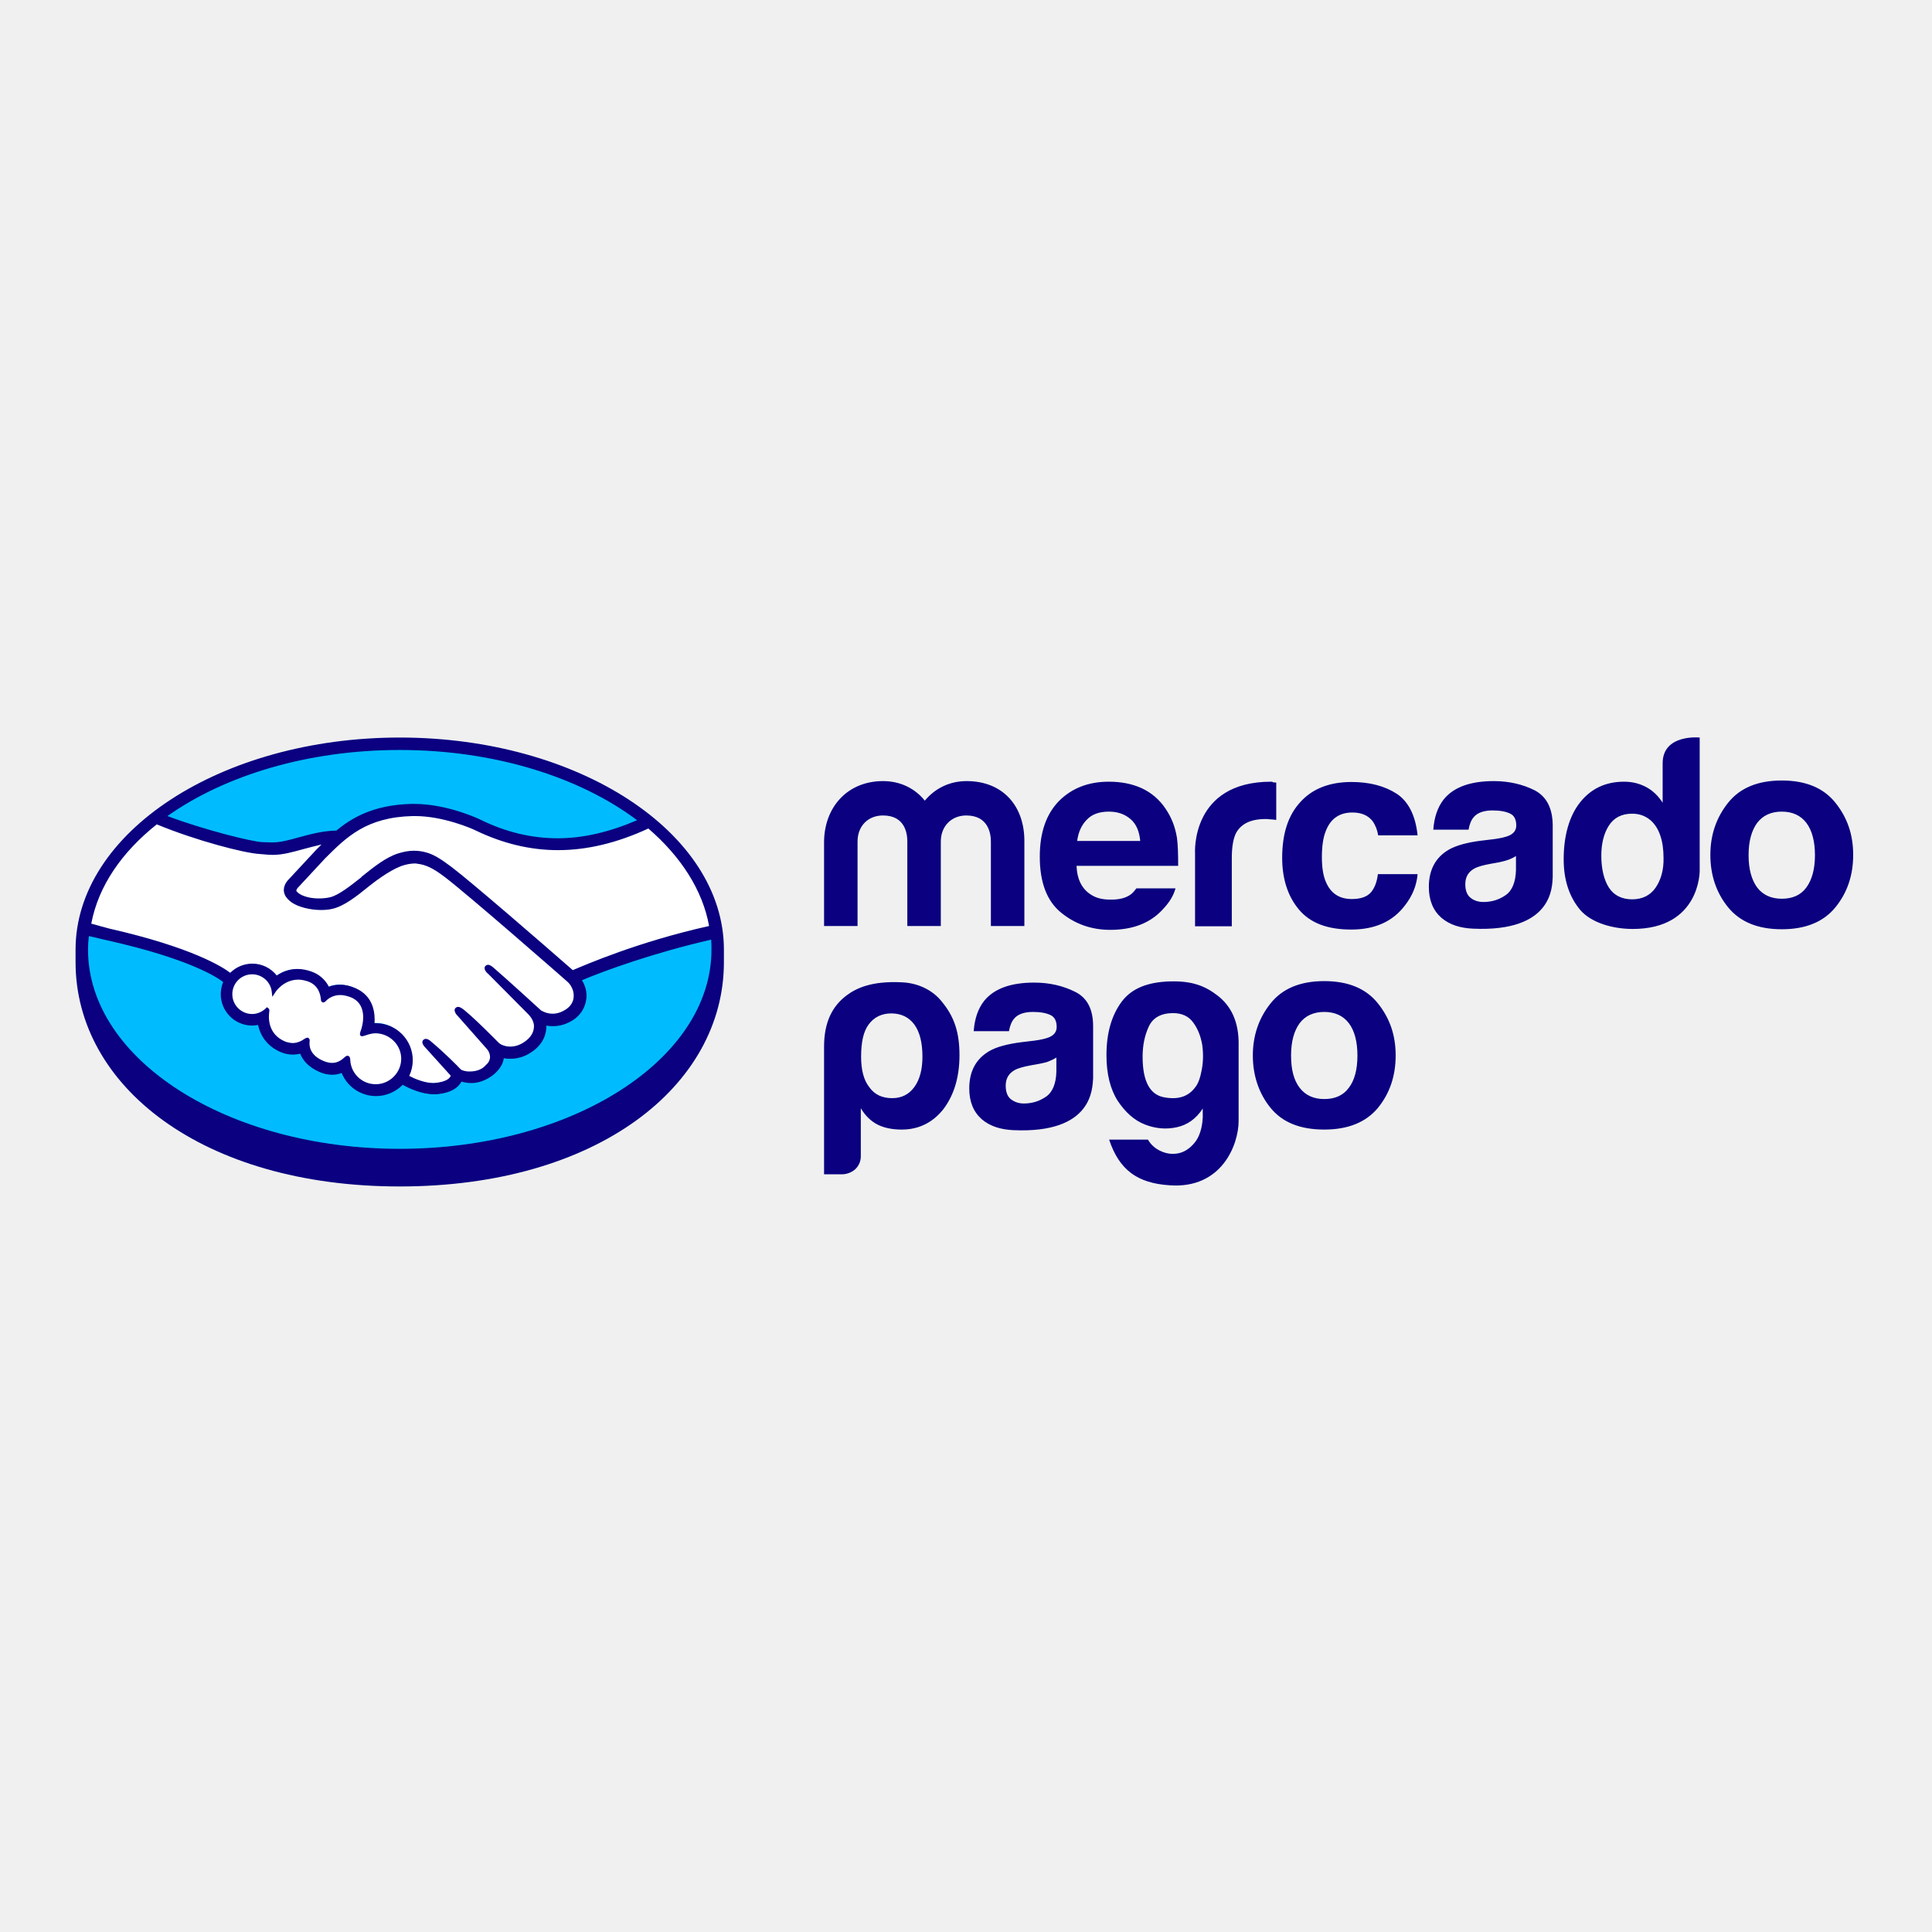
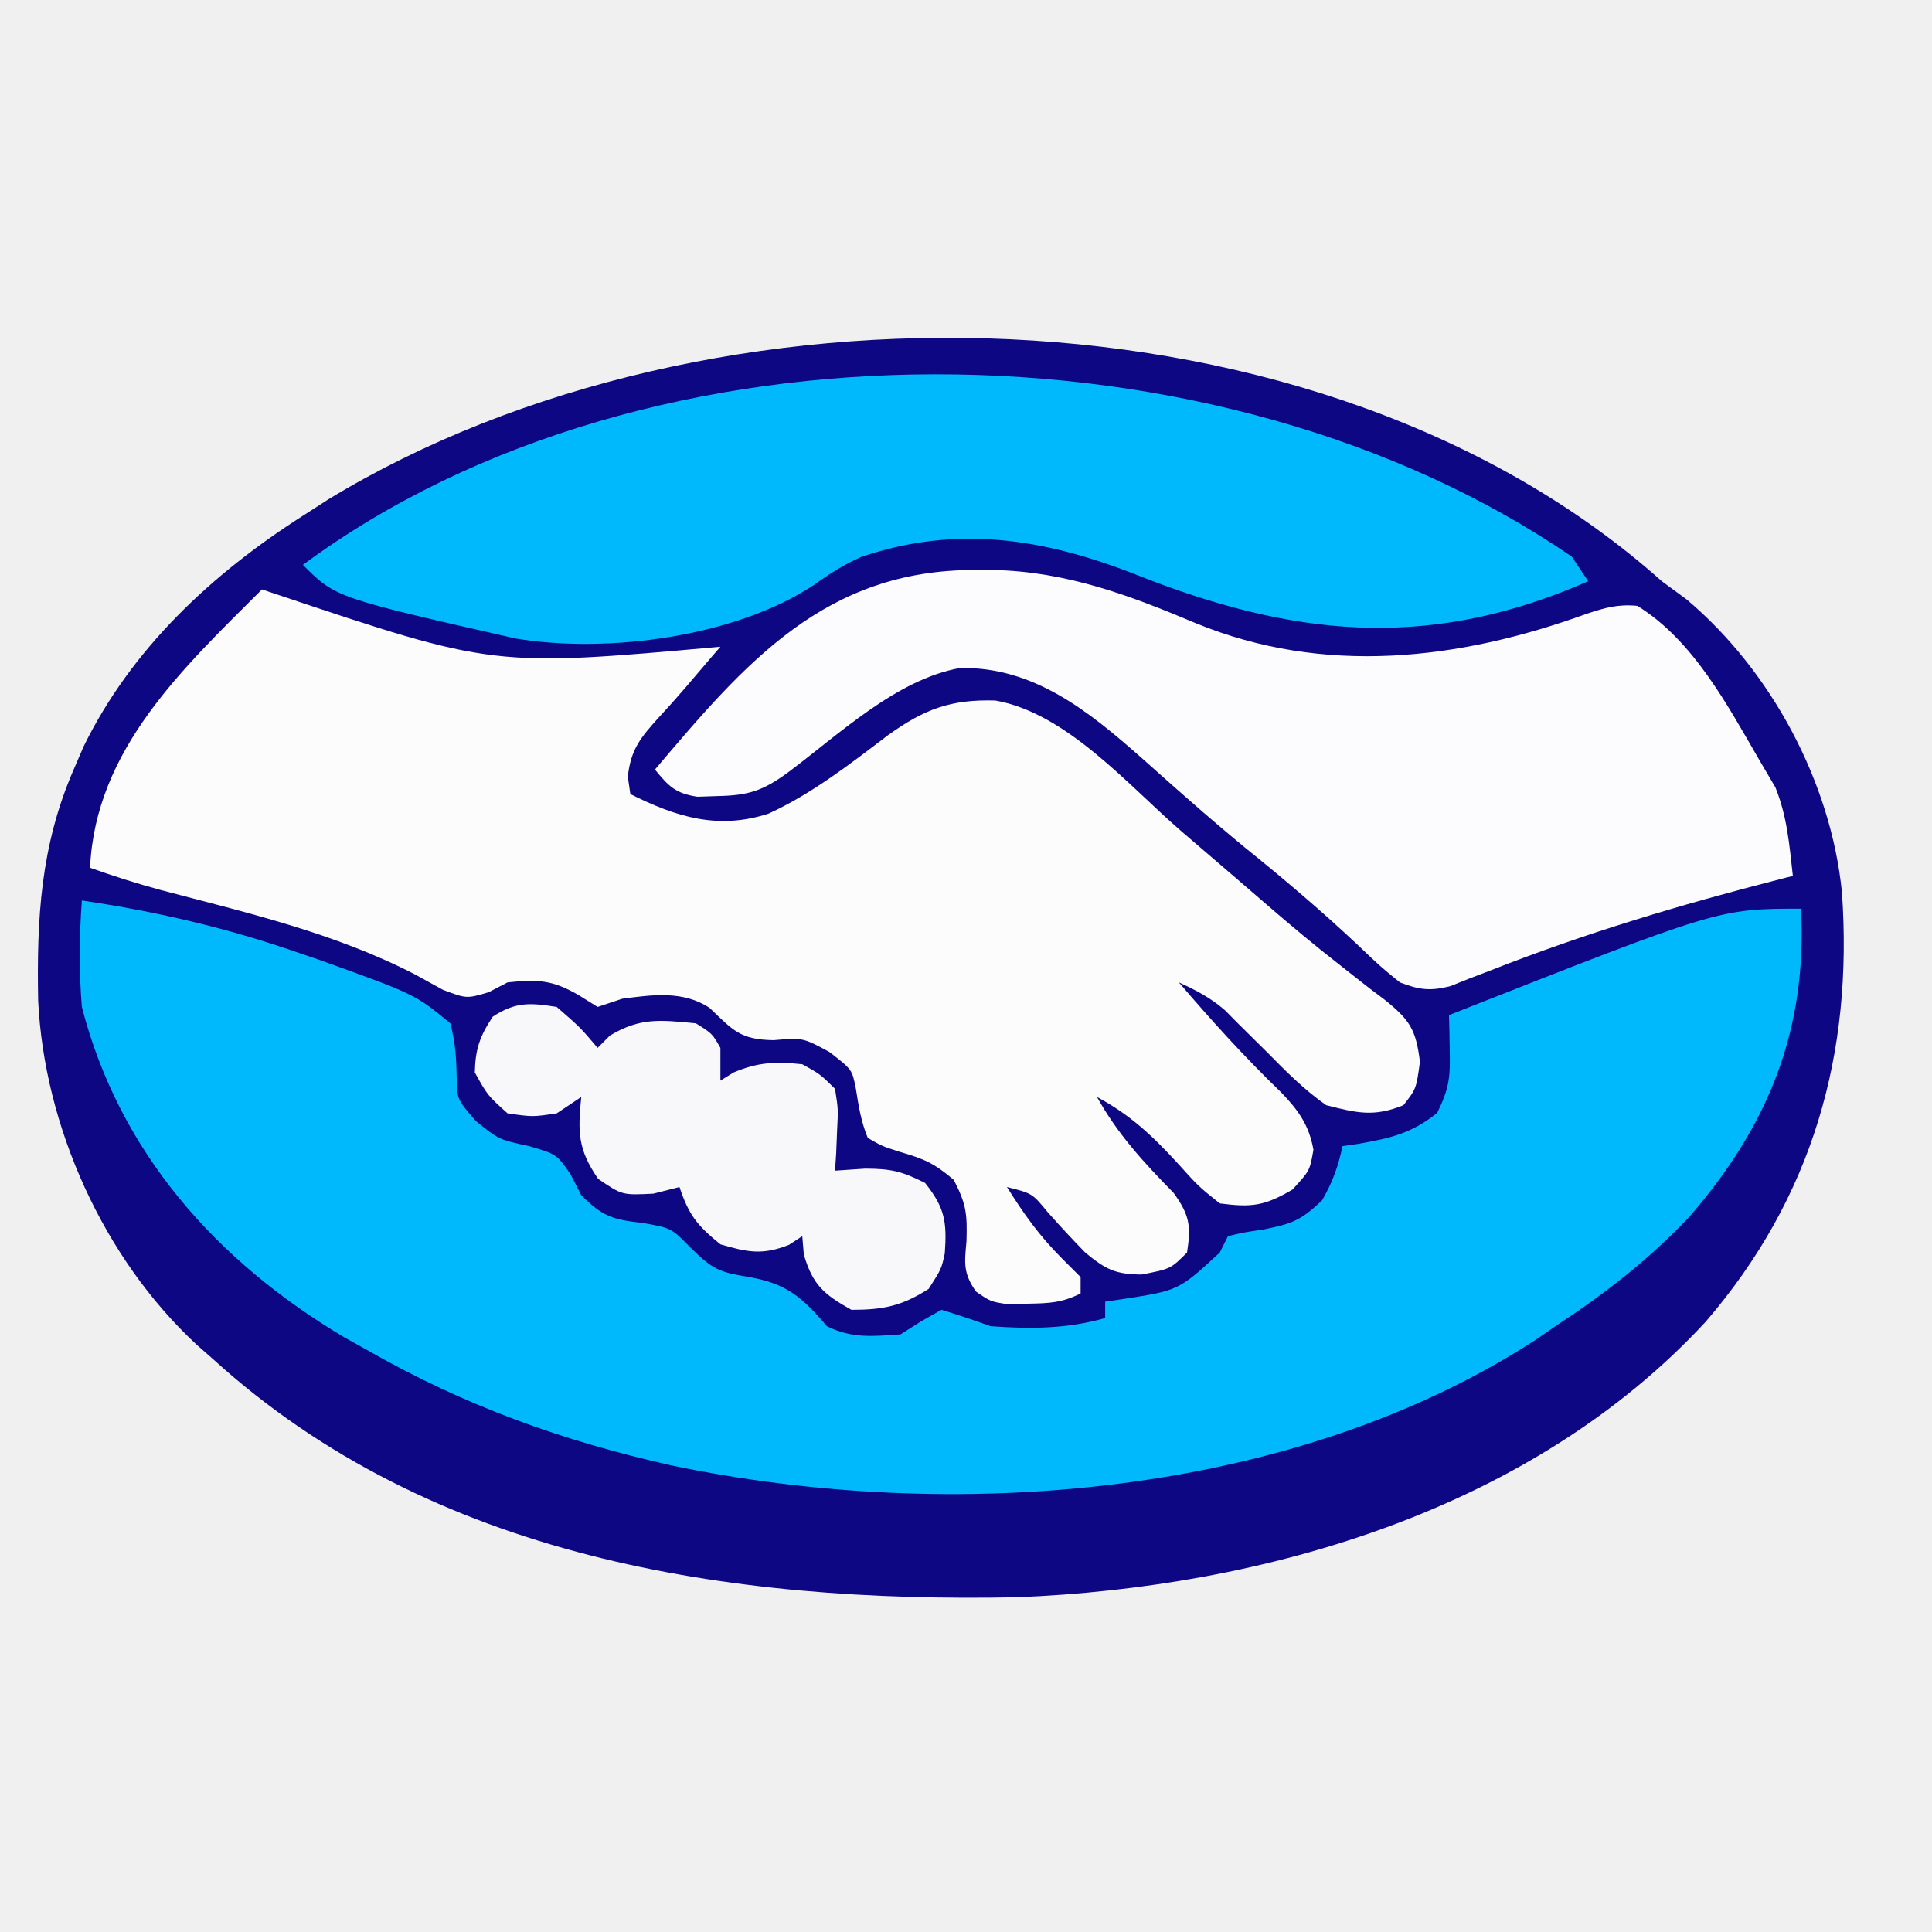
- <svg xmlns="http://www.w3.org/2000/svg" version="1.1" id="layer" x="0px" y="0px" viewBox="0 0 652 652" style="enable-background:new 0 0 652 652;" xml:space="preserve">
-   <style type="text/css">
- 	.st0{fill:#00BCFF;}
- 	.st1{fill:#FFFFFF;}
- 	.st2{fill:#0A0080;}
- </style>
-   <path class="st0" d="M134.9,251.7c-59.3,0-107.4,30.8-107.4,68.7s48.1,71.7,107.4,71.7s107.4-33.7,107.4-71.7  S194.2,251.7,134.9,251.7z" />
-   <path class="st1" d="M99.9,299.2c-0.1,0.1-1.1,1.2-0.4,2.1c1.7,2.1,6.8,3.3,12,2.2c3.1-0.7,7-3.8,10.9-6.9c4.2-3.3,8.3-6.6,12.4-7.9  c4.4-1.4,7.2-0.8,9.1-0.2c2,0.6,4.4,2,8.3,4.8c7.2,5.4,36.1,30.7,41.2,35c4-1.8,23.2-9.6,47.5-14.9c-2.1-13-9.9-25.3-21.9-35  c-16.7,7-38.4,11.2-58.4,1.5c-0.1,0-10.9-5.1-21.5-4.9c-15.8,0.4-22.7,7.2-29.9,14.5L99.9,299.2L99.9,299.2z" />
-   <path class="st1" d="M192.1,331c-0.3-0.3-34-29.8-41.7-35.5c-4.4-3.3-6.9-4.2-9.5-4.5c-1.3-0.2-3.2,0.1-4.5,0.4  c-3.6,1-8.2,4.1-12.3,7.3c-4.3,3.4-8.3,6.6-12,7.4c-4.8,1.1-10.6-0.2-13.3-2c-1.1-0.7-1.8-1.6-2.2-2.4c-1-2.3,0.8-4.1,1.1-4.4  l9.3-10.1c1.1-1.1,2.2-2.2,3.3-3.2c-3,0.4-5.8,1.2-8.5,1.9c-3.4,0.9-6.6,1.8-9.9,1.8c-1.4,0-8.7-1.2-10.1-1.6  c-8.4-2.3-18-4.5-29-9.7c-13.2,9.8-21.8,21.9-24.4,35.5c1.9,0.5,6.9,1.6,8.2,1.9c29.9,6.7,39.2,13.5,40.9,14.9  c1.8-2,4.5-3.3,7.4-3.3c3.3,0,6.3,1.7,8.1,4.2c1.7-1.4,4.1-2.5,7.1-2.5c1.4,0,2.8,0.3,4.3,0.7c3.4,1.2,5.1,3.4,6,5.4  c1.1-0.5,2.5-0.9,4.2-0.9c1.6,0,3.3,0.4,5,1.1c5.5,2.4,6.4,7.8,5.9,11.9c0.4,0,0.8-0.1,1.2-0.1c6.5,0,11.9,5.3,11.9,11.9  c0,2-0.5,3.9-1.4,5.6c1.8,1,6.3,3.3,10.3,2.8c3.2-0.4,4.4-1.5,4.8-2.1c0.3-0.4,0.6-0.9,0.3-1.3l-8.4-9.4c0,0-1.4-1.3-0.9-1.8  c0.5-0.5,1.3,0.2,1.9,0.7c4.3,3.6,9.5,9,9.5,9c0.1,0.1,0.4,0.7,2.4,1.1c1.7,0.3,4.6,0.1,6.7-1.6c0.5-0.4,1-1,1.5-1.5  c0,0-0.1,0.1-0.1,0.1c2.2-2.8-0.2-5.6-0.2-5.6l-9.9-11.1c0,0-1.4-1.3-0.9-1.8c0.4-0.5,1.3,0.2,2,0.7c3.1,2.6,7.5,7,11.8,11.2  c0.8,0.6,4.5,2.9,9.5-0.3c3-2,3.6-4.4,3.5-6.2c-0.2-2.4-2.1-4.1-2.1-4.1l-13.5-13.5c0,0-1.4-1.2-0.9-1.8c0.4-0.5,1.3,0.2,1.9,0.7  c4.3,3.6,15.9,14.2,15.9,14.2c0.2,0.1,4.2,3,9.1-0.2c1.8-1.1,2.9-2.8,3-4.8C194.5,333,192.1,331,192.1,331L192.1,331z" />
-   <path class="st1" d="M126.8,348.1c-2.1,0-4.4,1.2-4.7,1c-0.2-0.1,0.1-0.9,0.3-1.4c0.2-0.5,2.9-8.7-3.7-11.6  c-5.1-2.2-8.3,0.3-9.3,1.4c-0.3,0.3-0.4,0.3-0.4-0.1c-0.1-1.5-0.8-5.5-5.2-6.9c-6.3-1.9-10.4,2.5-11.4,4.1c-0.5-3.6-3.5-6.4-7.2-6.4  c-4.1,0-7.3,3.3-7.4,7.3c0,4.1,3.3,7.3,7.3,7.3c2,0,3.8-0.8,5.1-2c0,0,0.1,0.1,0,0.2c-0.3,1.8-0.9,8.4,6,11.1  c2.8,1.1,5.1,0.3,7.1-1.1c0.6-0.4,0.7-0.2,0.6,0.3c-0.3,1.7,0.1,5.3,5.2,7.4c3.9,1.6,6.2,0,7.7-1.4c0.7-0.6,0.8-0.5,0.9,0.4  c0.2,4.9,4.3,8.8,9.2,8.8c5.1,0,9.2-4.1,9.2-9.2C136,352.3,131.9,348.2,126.8,348.1L126.8,348.1z" />
-   <path class="st2" d="M134.9,248.9c-60.4,0-109.4,32.1-109.4,71.6c0,1,0,3.8,0,4.2c0,41.8,42.8,75.7,109.4,75.7  s109.4-33.9,109.4-75.7v-4.2C244.3,281,195.3,248.9,134.9,248.9L134.9,248.9z M239.3,312.5c-23.8,5.3-41.5,13-46,14.9  c-10.4-9.1-34.4-29.9-40.9-34.8c-3.7-2.8-6.2-4.3-8.5-4.9c-1-0.3-2.4-0.6-4.2-0.6c-1.7,0-3.4,0.3-5.3,0.9c-4.2,1.3-8.4,4.7-12.4,7.9  L122,296c-3.8,3-7.7,6.1-10.6,6.8c-1.3,0.3-2.6,0.4-3.9,0.4c-3.3,0-6.3-1-7.4-2.4c-0.2-0.2-0.1-0.6,0.4-1.2l0.1-0.1l9.1-9.8  c7.2-7.2,13.9-13.9,29.5-14.3c0.3,0,0.5,0,0.8,0c9.7,0,19.4,4.3,20.4,4.8c9.1,4.4,18.4,6.7,27.9,6.7c9.8,0,19.9-2.4,30.5-7.3  C229.7,289,237.1,300.3,239.3,312.5L239.3,312.5z M134.9,253.1c32.1,0,60.8,9.2,80.1,23.7c-9.3,4-18.2,6.1-26.8,6.1  c-8.8,0-17.6-2.1-26.1-6.3c-0.4-0.2-11.1-5.3-22.3-5.3c-0.3,0-0.6,0-0.9,0c-13.1,0.3-20.4,4.9-25.4,9c-4.8,0.1-9,1.3-12.7,2.3  c-3.3,0.9-6.1,1.7-8.9,1.7c-1.1,0-3.2-0.1-3.4-0.1c-3.2-0.1-19.2-4-32-8.8C75.9,261.7,103.8,253.1,134.9,253.1L134.9,253.1z   M52.9,278.2c13.3,5.5,29.5,9.7,34.7,10c1.4,0.1,2.9,0.3,4.5,0.3c3.4,0,6.8-1,10.1-1.9c1.9-0.5,4.1-1.1,6.3-1.6  c-0.6,0.6-1.2,1.2-1.8,1.8l-9.3,10c-0.7,0.7-2.3,2.7-1.3,5.1c0.4,1,1.3,1.9,2.4,2.7c2.2,1.5,6.2,2.5,9.8,2.5c1.4,0,2.7-0.1,3.9-0.4  c3.9-0.9,8-4.1,12.3-7.6c3.4-2.7,8.3-6.2,12.1-7.2c1.1-0.3,2.3-0.5,3.4-0.5c0.3,0,0.6,0,0.9,0.1c2.5,0.3,4.9,1.2,9.1,4.4  c7.6,5.7,41.3,35.2,41.6,35.5c0,0,2.2,1.9,2,5c-0.1,1.7-1,3.2-2.7,4.3c-1.4,0.9-2.9,1.4-4.4,1.4c-2.3,0-3.8-1.1-3.9-1.1  c-0.1-0.1-11.7-10.7-15.9-14.3c-0.7-0.6-1.3-1.1-2-1.1c-0.4,0-0.7,0.2-0.9,0.4c-0.7,0.8,0.1,2,1,2.7l13.5,13.6c0,0,1.7,1.6,1.9,3.7  c0.1,2.2-1,4.1-3.2,5.6c-1.6,1.1-3.2,1.6-4.8,1.6c-2.1,0-3.5-0.9-3.8-1.2l-1.9-1.9c-3.5-3.5-7.2-7.1-9.9-9.3c-0.7-0.5-1.3-1-2-1  c-0.3,0-0.6,0.1-0.9,0.4c-0.3,0.3-0.5,0.9,0.2,2c0.3,0.4,0.7,0.8,0.7,0.8l9.8,11.1c0.1,0.1,2,2.4,0.2,4.7l-0.4,0.4  c-0.3,0.3-0.6,0.6-0.9,0.9c-1.7,1.4-3.9,1.5-4.8,1.5c-0.5,0-0.9,0-1.3-0.1c-1-0.2-1.6-0.4-1.9-0.8l-0.1-0.1c-0.5-0.6-5.5-5.6-9.6-9  c-0.5-0.5-1.2-1-1.9-1c-0.3,0-0.6,0.1-0.9,0.4c-0.8,0.9,0.4,2.2,0.9,2.7l8.4,9.3c0,0.1-0.1,0.3-0.3,0.6c-0.3,0.4-1.3,1.4-4.4,1.8  c-0.4,0-0.7,0.1-1.1,0.1c-3.1,0-6.5-1.5-8.2-2.4c0.8-1.7,1.2-3.5,1.2-5.3c0-6.9-5.6-12.5-12.5-12.5c-0.1,0-0.3,0-0.4,0  c0.2-3.2-0.2-9.1-6.4-11.8c-1.8-0.8-3.5-1.2-5.2-1.2c-1.3,0-2.6,0.2-3.8,0.7c-1.3-2.5-3.4-4.3-6.1-5.2c-1.5-0.5-3-0.8-4.5-0.8  c-2.6,0-4.9,0.8-7,2.2c-2-2.5-5-4-8.2-4c-2.8,0-5.5,1.1-7.5,3.1c-2.6-2-13-8.6-40.7-14.9c-1.3-0.3-4.3-1.2-6.2-1.7  C33.2,299,41.1,287.6,52.9,278.2L52.9,278.2z M104.3,350.5l-0.3-0.3h-0.3c-0.2,0-0.5,0.1-0.8,0.3c-1.4,1-2.8,1.5-4.1,1.5  c-0.8,0-1.5-0.2-2.3-0.4c-6.4-2.5-5.9-8.6-5.6-10.4c0-0.4,0-0.7-0.3-0.9l-0.5-0.4l-0.4,0.4c-1.3,1.2-2.9,1.9-4.6,1.9  c-3.7,0-6.7-3-6.7-6.7c0-3.7,3-6.7,6.7-6.7c3.3,0,6.2,2.5,6.6,5.8l0.2,1.8l1-1.5c0.1-0.2,2.8-4.3,7.8-4.3c0.9,0,1.9,0.2,2.9,0.5  c4,1.2,4.6,4.8,4.7,6.3c0.1,0.9,0.7,0.9,0.8,0.9c0.3,0,0.6-0.2,0.8-0.4c0.7-0.8,2.4-2.1,4.9-2.1c1.2,0,2.4,0.3,3.7,0.8  c6.3,2.7,3.4,10.7,3.4,10.8c-0.5,1.3-0.6,1.9-0.1,2.2l0.2,0.1h0.2c0.3,0,0.6-0.1,1.2-0.3c0.9-0.3,2.1-0.7,3.4-0.7l0,0  c4.7,0.1,8.6,3.9,8.6,8.6c0,4.7-3.9,8.6-8.6,8.6c-4.6,0-8.4-3.6-8.6-8.2c0-0.4-0.1-1.4-0.9-1.4c-0.4,0-0.7,0.2-1,0.5  c-1,0.9-2.3,1.9-4.2,1.9c-0.9,0-1.8-0.2-2.8-0.6c-4.9-2-5-5.3-4.8-6.7C104.5,351.1,104.6,350.8,104.3,350.5L104.3,350.5z   M134.9,387.7c-58.1,0-105.2-30.1-105.2-67.3c0-1.5,0.1-3,0.3-4.5c0.5,0.1,5.1,1.2,6,1.4c28.3,6.3,37.7,12.8,39.3,14.1  c-0.5,1.3-0.8,2.7-0.8,4.1c0,5.9,4.8,10.6,10.6,10.6c0.7,0,1.3-0.1,2-0.2c0.9,4.3,3.7,7.6,8,9.3c1.3,0.5,2.5,0.7,3.8,0.7  c0.8,0,1.6-0.1,2.4-0.3c0.8,2,2.6,4.5,6.6,6.2c1.4,0.6,2.8,0.9,4.2,0.9c1.1,0,2.2-0.2,3.2-0.6c1.9,4.7,6.5,7.8,11.6,7.8  c3.4,0,6.6-1.4,9-3.8c2,1.1,6.3,3.2,10.6,3.2c0.6,0,1.1,0,1.6-0.1c4.3-0.5,6.3-2.2,7.2-3.5c0.2-0.2,0.3-0.5,0.4-0.7  c1,0.3,2.1,0.5,3.4,0.5c2.3,0,4.6-0.8,6.9-2.4c2.2-1.6,3.8-3.9,4-5.9c0,0,0-0.1,0-0.1c0.8,0.2,1.5,0.2,2.3,0.2c2.4,0,4.8-0.7,7-2.2  c4.4-2.9,5.1-6.6,5.1-9c0.8,0.2,1.5,0.2,2.3,0.2c2.3,0,4.5-0.7,6.6-2c2.7-1.7,4.3-4.4,4.6-7.5c0.2-2.1-0.4-4.2-1.5-6  c7.3-3.1,24-9.2,43.6-13.7c0.1,1.1,0.1,2.2,0.1,3.4C240.1,357.6,193,387.7,134.9,387.7L134.9,387.7z" />
-   <path class="st2" d="M619.4,270.9c-4-5-10-7.5-18.1-7.5c-8.1,0-14.1,2.5-18.1,7.5c-4,5-6,10.9-6,17.6c0,6.8,2,12.8,6,17.7  c4,4.9,10,7.4,18.1,7.4c8.1,0,14.1-2.5,18.1-7.4c4-4.9,6-10.8,6-17.7C625.4,281.6,623.4,275.9,619.4,270.9z M609.6,299.5  c-1.9,2.6-4.7,3.8-8.3,3.8c-3.6,0-6.4-1.3-8.3-3.8c-1.9-2.6-2.9-6.2-2.9-10.9s1-8.3,2.9-10.9c1.9-2.5,4.7-3.8,8.3-3.8  c3.6,0,6.4,1.3,8.3,3.8c1.9,2.5,2.9,6.2,2.9,10.9S611.5,296.9,609.6,299.5L609.6,299.5z M517.9,266.7c-4-2-8.6-3.1-13.8-3.1  c-8,0-13.6,2.1-16.9,6.2c-2.1,2.7-3.2,6.1-3.5,10.2h11.9c0.3-1.8,0.9-3.3,1.8-4.3c1.2-1.4,3.3-2.2,6.3-2.2c2.6,0,4.6,0.4,6,1.1  c1.4,0.7,2,2.1,2,4c0,1.6-0.9,2.8-2.7,3.5c-1,0.4-2.6,0.8-4.9,1.1l-4.2,0.5c-4.8,0.6-8.4,1.6-10.9,3c-4.5,2.6-6.8,6.8-6.8,12.6  c0,4.5,1.4,7.9,4.2,10.4c2.8,2.4,6.4,3.5,10.7,3.7c27,1.2,26.7-14.2,26.9-17.4v-17.7C523.9,272.7,521.9,268.8,517.9,266.7  L517.9,266.7z M511.6,293.6c-0.1,4.1-1.3,7-3.5,8.5c-2.3,1.6-4.8,2.3-7.5,2.3c-1.7,0-3.2-0.5-4.3-1.4c-1.2-0.9-1.8-2.5-1.8-4.6  c0-2.4,1-4.1,2.9-5.2c1.2-0.7,3-1.2,5.7-1.7l2.8-0.5c1.4-0.3,2.5-0.6,3.3-0.9c0.8-0.3,1.6-0.7,2.4-1.2L511.6,293.6L511.6,293.6z   M456.4,274.2c3.1,0,5.3,1,6.8,2.9c1,1.4,1.6,3,1.9,4.8h13.3c-0.7-6.7-3.1-11.4-7-14c-4-2.6-9.1-4-15.3-4c-7.3,0-13.1,2.2-17.2,6.7  c-4.2,4.5-6.2,10.8-6.2,18.9c0,7.1,1.9,13,5.7,17.5c3.8,4.5,9.6,6.7,17.6,6.7c8,0,14-2.7,18.1-8.1c2.6-3.3,4-6.9,4.3-10.6H465  c-0.3,2.5-1,4.5-2.3,6.1c-1.3,1.5-3.4,2.3-6.5,2.3c-4.3,0-7.2-2-8.8-5.9c-0.9-2.1-1.3-4.9-1.3-8.3s0.4-6.5,1.3-8.7  C449,276.3,452,274.2,456.4,274.2L456.4,274.2z M429,263.8c-27.3,0-25.7,24.2-25.7,24.2v24.6h12.4v-23c0-3.8,0.5-6.6,1.4-8.4  c1.7-3.2,5-4.8,10-4.8c0.4,0,0.9,0,1.5,0.1c0.6,0,1.3,0.1,2.1,0.2v-12.6c-0.5,0-0.9-0.1-1.1-0.1C429.4,263.8,429.2,263.8,429,263.8  L429,263.8z M393.4,273c-2.1-3.2-4.9-5.5-8.1-7c-3.3-1.5-7-2.2-11.1-2.2c-6.9,0-12.5,2.2-16.8,6.5c-4.3,4.4-6.5,10.6-6.5,18.8  c0,8.7,2.4,15,7.2,18.9c4.8,3.9,10.3,5.8,16.6,5.8c7.6,0,13.5-2.3,17.7-6.9c2.3-2.4,3.7-4.8,4.3-7.1h-13.2c-0.5,0.7-1.1,1.4-1.7,1.9  c-1.8,1.4-4.1,1.9-6.9,1.9c-2.6,0-4.7-0.4-6.6-1.6c-3.1-1.9-4.8-5.1-5-9.8h34.3c0-4.1-0.1-7.2-0.4-9.4  C396.6,279,395.3,275.8,393.4,273L393.4,273z M363.5,283.9c0.4-3.1,1.5-5.5,3.3-7.3c1.7-1.8,4.2-2.7,7.4-2.7c2.9,0,5.3,0.8,7.3,2.5  c2,1.7,3,4.2,3.3,7.4H363.5L363.5,283.9z M326.2,263.6c-5.8,0-10.7,2.5-14.1,6.6c-3.2-4-8.1-6.6-14.1-6.6  c-12.1,0-19.9,8.9-19.9,20.7v28.2h11.3V284c0-5.2,3.5-8.8,8.6-8.8c7.5,0,8.2,6.2,8.2,8.8v28.5h11.3V284c0-5.2,3.6-8.8,8.6-8.8  c7.5,0,8.3,6.2,8.3,8.8v28.5h11.3v-28.2C345.9,272.2,338.6,263.6,326.2,263.6L326.2,263.6z M561.1,257.6l0,13.3  c-1.4-2.2-3.2-4-5.4-5.2c-2.2-1.2-4.7-1.9-7.6-1.9c-6.2,0-11.1,2.3-14.8,6.9c-3.7,4.6-5.6,11.3-5.6,19.3c0,7,1.9,12.7,5.6,17.1  c3.8,4.4,11.1,6.4,17.7,6.4c22.8,0,22.6-19.6,22.6-19.6v-45C573.6,248.9,561.1,247.6,561.1,257.6L561.1,257.6z M558.7,299.6  c-1.8,2.6-4.5,3.9-7.9,3.9s-6.1-1.3-7.8-3.9c-1.7-2.6-2.6-6.4-2.6-10.8c0-4,0.8-7.4,2.5-10.1s4.3-4.1,7.9-4.1c2.4,0,4.4,0.7,6.2,2.2  c2.9,2.5,4.4,6.9,4.4,12.7C561.5,293.6,560.5,297,558.7,299.6L558.7,299.6z M304.3,331.5c-10.2-0.5-15.4,2-18.7,4.5  c-4.6,3.5-7.5,8.8-7.5,17.2v43.1h6c1.6,0,3.2-0.6,4.4-1.6c1.3-1.2,2-2.7,2-4.5V374c1.5,2.5,3.4,4.4,5.8,5.6c2.3,1.1,5,1.6,8,1.6  c5.7,0,10.4-2.3,14-6.8c3.6-4.7,5.5-10.8,5.5-18.3c0-7.6-1.7-12.9-5.9-18C314.7,334,309.6,331.7,304.3,331.5L304.3,331.5z   M308.6,366.8c-1.8,2.5-4.3,3.8-7.5,3.8c-3.4,0-6-1.2-7.8-3.8c-1.8-2.3-2.7-5.7-2.7-10.2c0-4.9,0.8-8.5,2.5-10.8  c1.8-2.5,4.4-3.8,7.7-3.8c3.3,0,6,1.3,7.8,3.8c1.8,2.5,2.7,6.1,2.7,10.8C311.3,360.9,310.4,364.3,308.6,366.8z M410.8,335.9  c-4.2-3.2-8.5-4.9-15.9-4.7c-7.5,0.2-13,2.3-16.4,6.9c-3.4,4.6-5.1,10.6-5.1,18c0,6.3,1.3,11.5,3.8,15.4c2.6,3.9,5.6,6.6,9.2,8  c3.6,1.4,7.2,1.7,10.8,0.9c3.6-0.8,6.5-2.9,8.7-6.3v3c-0.2,3.8-1.2,6.7-2.8,8.6c-1.6,1.9-3.4,3.1-5.4,3.5c-2,0.4-3.9,0.2-5.9-0.7  c-2-0.9-3.4-2.2-4.4-3.9h-13.1c3.4,10.2,9.5,14.7,20.4,15.4c17.6,1.3,23.3-13.7,23.3-21.7v-25.3  C418.2,344.8,415.4,339.4,410.8,335.9L410.8,335.9z M405.6,360.8c-0.5,2.8-1.2,4.9-2.3,6.2c-2.3,3.1-5.8,4.2-10.5,3.3  c-4.8-0.9-7.2-5.5-7.2-13.7c0-3.8,0.7-7.2,2.1-10.2c1.4-3,4.2-4.5,8.2-4.5c3,0,5.3,1.1,6.8,3.2c1.6,2.2,2.5,4.6,3,7.4  C406.1,355.2,406.1,358,405.6,360.8L405.6,360.8z M362.8,334.7c-4-2-8.6-3.1-13.8-3.1c-8,0-13.6,2.1-16.9,6.2  c-2.1,2.7-3.2,6.1-3.5,10.2h11.9c0.3-1.8,0.9-3.3,1.8-4.3c1.2-1.4,3.3-2.2,6.3-2.2c2.6,0,4.6,0.4,6,1.1c1.4,0.7,2,2.1,2,4  c0,1.6-0.9,2.8-2.7,3.5c-1,0.4-2.6,0.8-4.9,1.1l-4.2,0.5c-4.8,0.6-8.5,1.6-10.9,3c-4.5,2.6-6.8,6.8-6.8,12.6c0,4.5,1.4,7.9,4.2,10.4  c2.8,2.4,6.4,3.5,10.7,3.7c26.9,1.2,26.6-14.2,26.9-17.4v-17.7C368.9,340.6,366.9,336.7,362.8,334.7L362.8,334.7z M356.5,361.6  c-0.1,4.1-1.3,7-3.5,8.5c-2.3,1.6-4.8,2.3-7.5,2.3c-1.7,0-3.1-0.5-4.3-1.4c-1.2-0.9-1.8-2.5-1.8-4.6c0-2.4,1-4.1,2.9-5.2  c1.2-0.7,3-1.2,5.7-1.7l2.8-0.5c1.4-0.3,2.5-0.5,3.3-0.9c0.8-0.3,1.6-0.7,2.4-1.2V361.6L356.5,361.6z M465,338.6  c-4-5-10-7.5-18.1-7.5c-8.1,0-14.1,2.5-18.1,7.5c-4,5-6,10.9-6,17.6s2,12.8,6,17.7c4,4.9,10,7.3,18.1,7.3c8.1,0,14.1-2.5,18.1-7.3  c4-4.9,6-10.8,6-17.7C471,349.3,469,343.6,465,338.6z M455.2,367.1c-1.9,2.6-4.7,3.8-8.3,3.8c-3.6,0-6.4-1.3-8.3-3.8  c-2-2.6-2.9-6.2-2.9-10.9c0-4.7,1-8.3,2.9-10.9c1.9-2.5,4.7-3.8,8.3-3.8c3.6,0,6.4,1.3,8.3,3.8c1.9,2.5,2.9,6.2,2.9,10.9  C458.1,361,457.1,364.6,455.2,367.1z" />
+ <svg xmlns="http://www.w3.org/2000/svg" version="1.1" width="236" height="236">
+   <path d="M0 0 C1.01 0.74 2.02 1.48 3.06 2.25 C13.4 11 20.65 24.56 22 38 C23.38 57.7 18.43 75.29 5.34 90.47 C-15.88 113.4 -48.38 122.91 -78.85 124.11 C-113.86 124.8 -150.14 119.42 -177 95 C-177.65 94.43 -178.31 93.85 -178.98 93.26 C-190.34 82.73 -197.6 66.64 -198.34 51.2 C-198.52 41.18 -198.05 32.34 -194 23 C-193.4 21.61 -193.4 21.61 -192.79 20.19 C-186.91 8.2 -177.12 -0.9 -166 -8 C-164.45 -9 -164.45 -9 -162.86 -10.02 C-116.29 -38.31 -41.65 -37.16 0 0 Z " fill="#0D0784" transform="translate(203,71)" />
+   <path d="M0 0 C9.1 1.34 17.74 3.35 26.44 6.38 C27.66 6.79 27.66 6.79 28.91 7.22 C40.71 11.46 40.71 11.46 45 15 C45.65 17.37 45.75 19.39 45.79 21.85 C45.85 24.31 45.85 24.31 48.12 26.94 C50.94 29.21 50.94 29.21 54.62 30 C58 31 58 31 59.69 33.44 C60.12 34.28 60.55 35.13 61 36 C63.55 38.55 64.78 38.98 68.44 39.38 C72 40 72 40 74.38 42.44 C77.15 45.15 77.87 45.38 81.5 46 C86.02 46.77 88 48.46 91 52 C94.06 53.53 96.62 53.23 100 53 C100.85 52.46 101.69 51.93 102.56 51.38 C103.37 50.92 104.17 50.47 105 50 C107.02 50.61 109.02 51.29 111 52 C115.79 52.35 120.36 52.34 125 51 C125 50.34 125 49.68 125 49 C125.68 48.9 126.35 48.8 127.05 48.7 C133.98 47.64 133.98 47.64 139 43 C139.33 42.34 139.66 41.68 140 41 C141.93 40.54 141.93 40.54 144.31 40.19 C147.79 39.48 148.83 39.16 151.5 36.62 C152.83 34.29 153.43 32.58 154 30 C154.6 29.91 155.21 29.83 155.83 29.74 C159.76 29.05 162.41 28.48 165.56 25.94 C167.04 22.91 167.16 21.59 167.09 18.32 C167.08 17.51 167.06 16.7 167.05 15.87 C167.03 15.25 167.02 14.63 167 14 C199.96 1 199.96 1 210 1 C210.76 15.78 206.03 27.51 196.31 38.69 C191.35 43.91 186.01 48.06 180 52 C179.25 52.52 178.49 53.04 177.71 53.58 C147.82 73.06 106.09 76.13 72 69 C58.78 66.04 46.76 61.72 35 55 C34.01 54.45 33.01 53.89 31.99 53.32 C16.48 44.08 4.57 30.78 0 13 C-0.36 8.62 -0.32 4.38 0 0 Z " fill="#00B9FD" transform="translate(10,110)" />
+   <path d="M0 0 C0.8 0.27 0.8 0.27 1.61 0.54 C28.28 9.49 28.28 9.49 56 7 C55.62 7.44 55.25 7.87 54.86 8.32 C53.79 9.56 52.73 10.81 51.67 12.06 C50.63 13.27 49.57 14.46 48.49 15.62 C46.26 18.08 45.05 19.53 44.69 22.88 C44.79 23.58 44.89 24.28 45 25 C50.6 27.8 55.73 29.4 61.9 27.38 C67.23 24.93 71.83 21.33 76.48 17.8 C80.92 14.62 84.13 13.41 89.59 13.57 C98.3 15.11 105.75 23.86 112.26 29.5 C114.58 31.5 116.91 33.5 119.24 35.49 C120.41 36.5 121.58 37.5 122.74 38.51 C125.7 41.07 128.68 43.56 131.77 45.96 C132.38 46.44 132.98 46.92 133.61 47.41 C134.75 48.32 135.91 49.21 137.09 50.08 C140.18 52.56 140.96 53.7 141.45 57.7 C141 61 141 61 139.44 63 C135.84 64.47 133.76 63.96 130 63 C127.33 61.13 125.1 58.89 122.81 56.56 C121.61 55.37 120.41 54.19 119.21 53 C118.69 52.48 118.16 51.95 117.63 51.4 C115.86 49.88 114.12 48.96 112 48 C116 52.68 120.08 57.18 124.52 61.46 C126.62 63.65 127.9 65.43 128.44 68.44 C128 71 128 71 125.88 73.31 C122.45 75.32 120.91 75.51 117 75 C114.4 72.92 114.4 72.92 111.94 70.19 C108.82 66.78 106.09 64.19 102 62 C104.55 66.58 107.71 69.99 111.36 73.72 C113.31 76.42 113.51 77.74 113 81 C111 83 111 83 107.44 83.69 C104.22 83.65 103.11 83.09 100.58 81.02 C99.01 79.41 97.47 77.75 95.98 76.07 C94.09 73.77 94.09 73.77 91 73 C93.09 76.33 94.95 78.95 97.75 81.75 C98.49 82.49 99.24 83.24 100 84 C100 84.66 100 85.32 100 86 C97.67 87.16 96.15 87.2 93.56 87.25 C92.39 87.29 92.39 87.29 91.19 87.33 C89 87 89 87 87.21 85.76 C85.65 83.5 85.81 82.33 86.06 79.62 C86.15 76.33 86.07 75.14 84.5 72.12 C82.05 70.04 80.85 69.56 77.88 68.69 C75.75 68.01 75.75 68.01 74 67 C73.17 64.98 72.88 63.09 72.54 60.94 C72.08 58.64 72.08 58.64 69.31 56.5 C66.07 54.75 66.07 54.75 62.5 55.06 C58.37 54.99 57.56 53.86 54.68 51.12 C51.47 48.98 47.69 49.51 44 50 C42.52 50.5 42.52 50.5 41 51 C40.24 50.53 39.47 50.05 38.69 49.56 C35.45 47.68 33.69 47.62 30 48 C29.24 48.4 28.48 48.79 27.7 49.2 C25 50 25 50 22.11 48.91 C21 48.3 19.89 47.69 18.75 47.06 C8.9 41.97 -1.74 39.52 -12.4 36.71 C-15.31 35.92 -18.16 35.01 -21 34 C-20.34 19.51 -9.6 9.59 0 0 Z " fill="#FCFCFD" transform="translate(32,72)" />
+   <path d="M0 0 C0.74 0 1.48 0 2.24 0 C11.15 0.2 18.81 3.07 26.94 6.5 C42.6 12.93 59.08 11.01 74.61 5.38 C76.9 4.62 78.47 4.15 80.88 4.38 C87.74 8.61 91.92 16.57 95.88 23.38 C96.49 24.43 97.11 25.48 97.75 26.56 C99.2 30.19 99.44 33.5 99.88 37.38 C99.32 37.51 98.77 37.65 98.2 37.8 C86.18 40.88 74.49 44.37 62.94 48.92 C62.07 49.26 61.2 49.59 60.3 49.93 C59.54 50.24 58.78 50.54 58 50.85 C55.52 51.46 54.24 51.28 51.88 50.38 C49.46 48.41 49.46 48.41 46.81 45.88 C42.33 41.67 37.7 37.73 32.9 33.87 C30.61 31.98 28.36 30.06 26.13 28.1 C25.48 27.52 24.82 26.95 24.15 26.36 C22.88 25.24 21.61 24.11 20.35 22.98 C13.89 17.28 7.19 11.82 -1.83 11.97 C-9.62 13.34 -16.71 20.14 -22.88 24.74 C-25.99 27.01 -27.75 27.55 -31.56 27.62 C-32.34 27.65 -33.13 27.68 -33.93 27.7 C-36.6 27.3 -37.44 26.43 -39.12 24.38 C-28.03 11.28 -18.32 -0.04 0 0 Z " fill="#FCFBFD" transform="translate(119.125,69.625)" />
+   <path d="M0 0 C0.99 1.48 0.99 1.48 2 3 C-16.57 11.14 -32.6 10.04 -51.31 2.94 C-52.3 2.55 -52.3 2.55 -53.31 2.16 C-64.5 -2.22 -75.12 -3.92 -86.77 0.02 C-88.93 0.97 -90.64 2.06 -92.56 3.44 C-102.16 9.82 -117.86 11.85 -129 10 C-151 5 -151 5 -155 1 C-112.74 -30.27 -42.96 -29.47 0 0 Z " fill="#00B8FC" transform="translate(192,68)" />
+   <path d="M0 0 C2.88 2.5 2.88 2.5 5 5 C5.5 4.5 5.99 4.01 6.5 3.5 C10.23 1.26 12.68 1.59 17 2 C19 3.25 19 3.25 20 5 C20 6.32 20 7.64 20 9 C20.54 8.67 21.07 8.34 21.62 8 C24.64 6.73 26.75 6.66 30 7 C32.17 8.2 32.17 8.2 34 10 C34.39 12.48 34.39 12.48 34.25 15.19 C34.21 16.09 34.18 16.99 34.14 17.92 C34.09 18.61 34.05 19.29 34 20 C35.83 19.88 35.83 19.88 37.69 19.75 C40.83 19.77 42.09 20.04 45 21.5 C47.43 24.54 47.68 26.28 47.41 30.1 C47 32 47 32 45.44 34.44 C42.16 36.54 39.89 37 36 37 C32.63 35.1 31.29 33.98 30.19 30.25 C30.13 29.51 30.06 28.76 30 28 C29.46 28.35 28.93 28.7 28.38 29.06 C25.15 30.34 23.31 29.97 20 29 C17.19 26.72 16.15 25.45 15 22 C13.95 22.27 12.9 22.54 11.81 22.81 C8 23 8 23 5.06 21 C2.57 17.37 2.58 15.31 3 11 C2.01 11.66 1.02 12.32 0 13 C-2.94 13.44 -2.94 13.44 -6 13 C-8.44 10.81 -8.44 10.81 -10 8 C-9.93 5.11 -9.39 3.59 -7.81 1.19 C-5.02 -0.64 -3.26 -0.52 0 0 Z " fill="#F8F8FB" transform="translate(68,123)" />
</svg>
